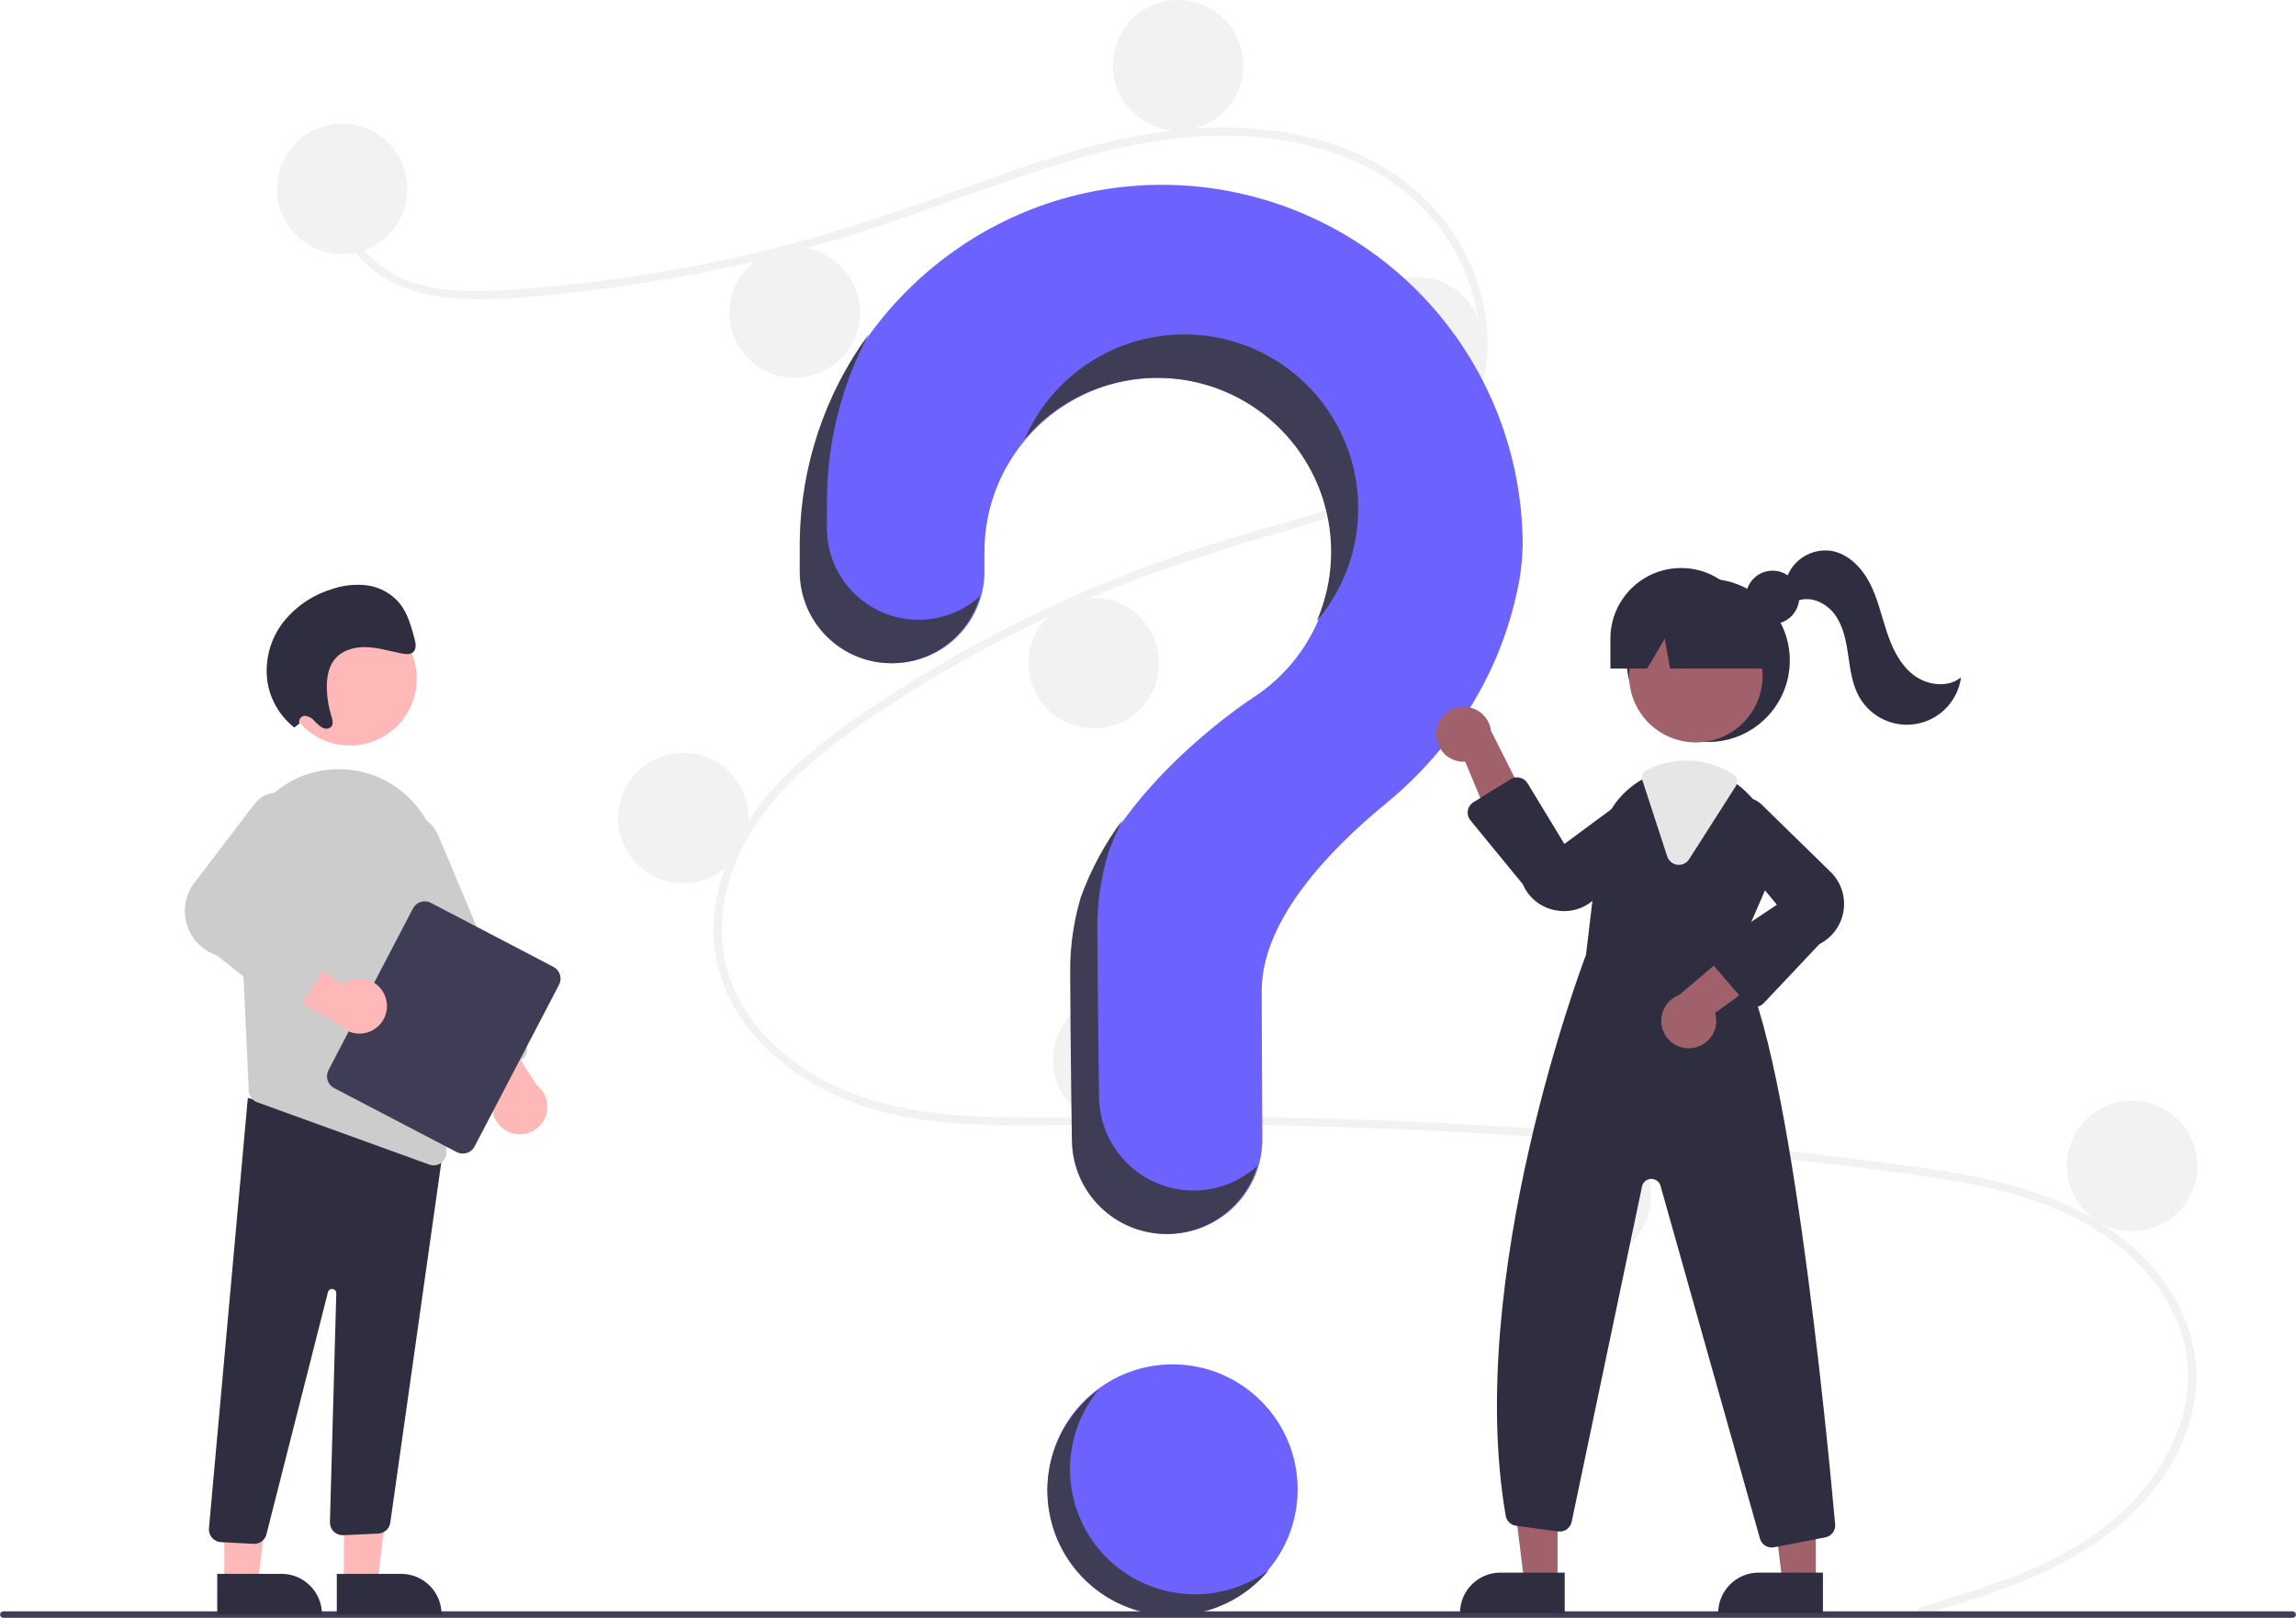
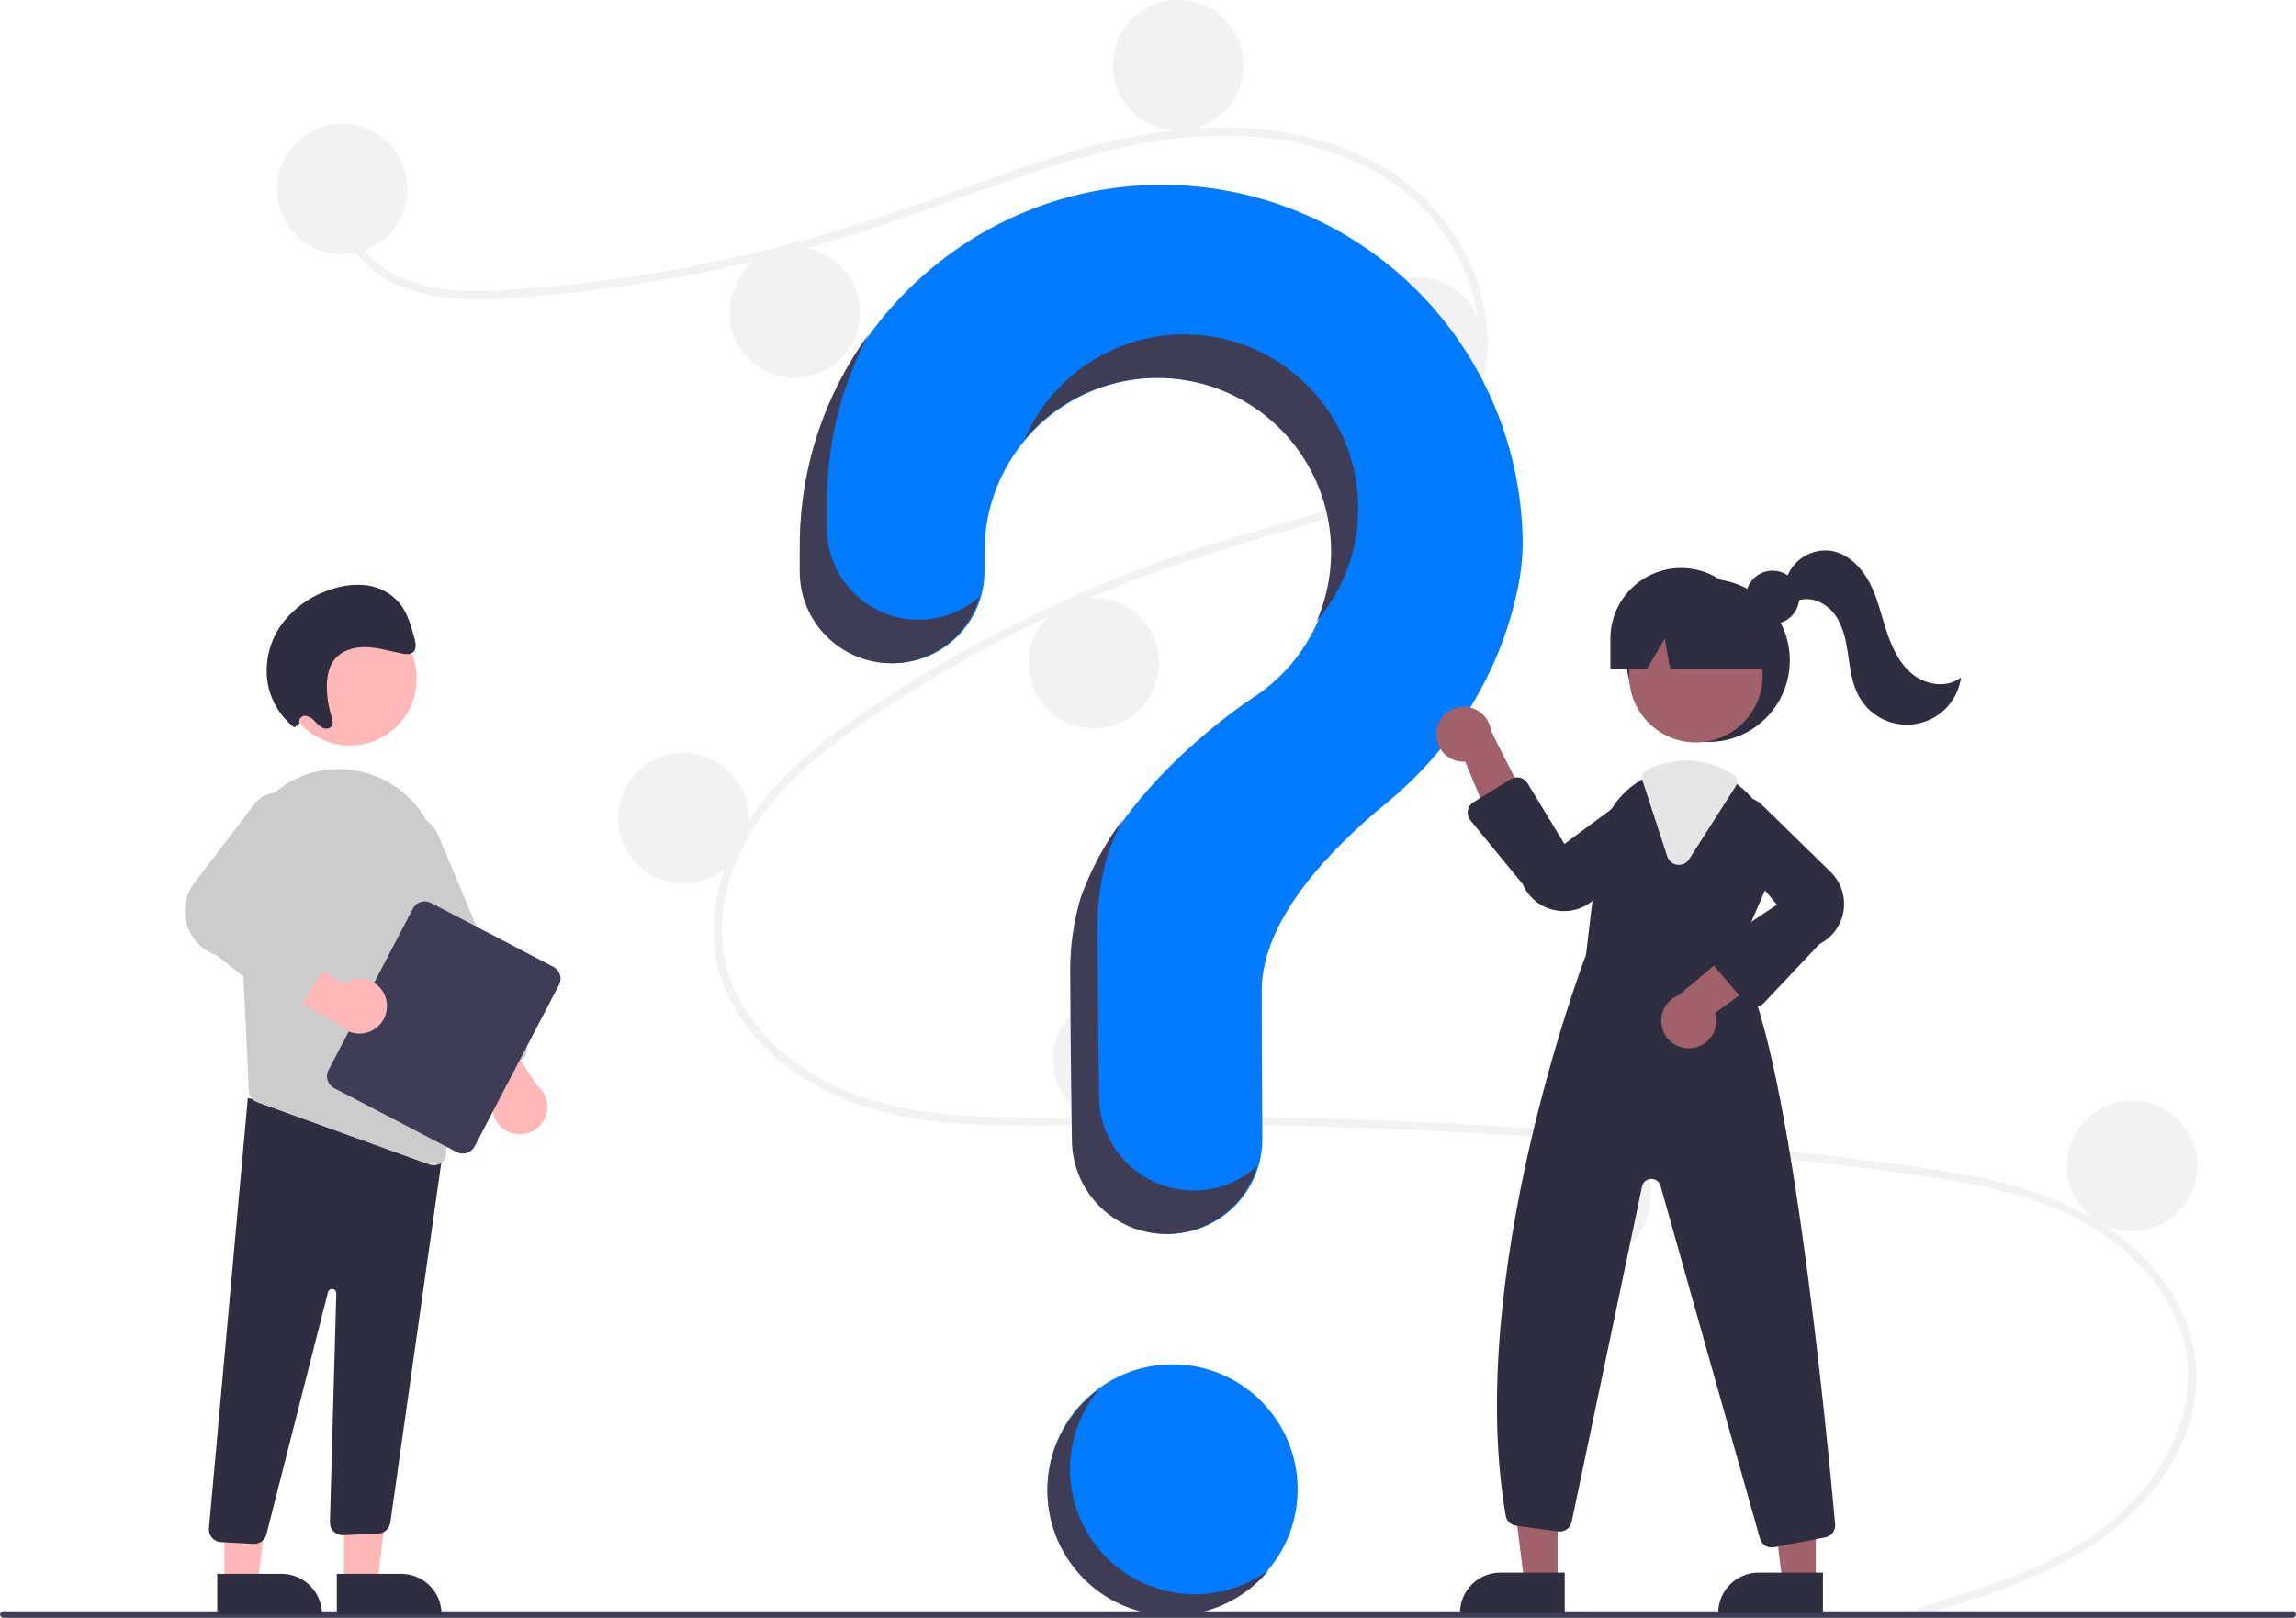
<svg xmlns="http://www.w3.org/2000/svg" width="844.675" height="595.262" viewBox="0 0 844.675 595.262" role="img" artist="Katerina Limpitsouni" source="https://undraw.co/">
-   <circle cx="431.393" cy="548" r="46" fill="#6c63ff" />
+   <circle cx="431.393" cy="548" r="46" fill="#007AFF" />
  <path d="M883.862,743.785c25.735-7.729,53.094-15.788,73.503-34.161,18.238-16.418,30.55-41.489,22.995-66.112-7.54-24.572-30.124-40.956-53.442-49.105-13.225-4.622-27.061-7.186-40.891-9.2-15.035-2.19-30.136-3.984-45.23-5.71q-91.677-10.486-184.044-12.811c-30.385-.765-60.764-.747-91.152-.306-27.139.394-55.722.384-80.899-11.151-19.578-8.97-37.348-25.289-42.803-46.734-6.297-24.755,5.318-49.964,21.98-67.892,8.783-9.45,19.047-17.404,29.636-24.717,11.487-7.934,23.375-15.306,35.521-22.188a494.634,494.634,0,0,1,74.767-34.468c12.746-4.634,25.68-8.633,38.728-12.321,11.017-3.115,22.068-6.234,32.716-10.477,20.583-8.204,40.161-22.1,45.395-44.881,4.96-21.591-3.403-45.031-18.065-61.071-16.963-18.557-42.539-26.692-67.06-28.008-27.528-1.478-54.422,5.412-80.297,14.156-27.597,9.326-54.599,20.049-82.778,27.603a556.958,556.958,0,0,1-85.196,15.837c-14.082,1.5-28.59,3.193-42.756,2.045-11.872-.962-23.684-4.454-32.434-12.88-7.503-7.225-11.972-17.154-10.435-27.632.279-1.903,3.17-1.094,2.893.798-1.87,12.755,6.8,24.509,17.484,30.529,12.348,6.958,27.374,6.968,41.122,6.172a537.825,537.825,0,0,0,88.515-12.796c28.593-6.531,56.164-15.866,83.704-25.839,26.156-9.472,52.897-18.716,80.84-20.767,24.246-1.78,49.752,1.752,70.874,14.423,18.564,11.136,32.215,29.707,36.565,51.018,4.25,20.825-1.636,41.785-17.4,56.317-16.321,15.046-38.701,21.479-59.557,27.404-26.452,7.514-52.337,16.298-77.392,27.703a485.824,485.824,0,0,0-72.8,40.928c-22.246,15.202-44.201,34.331-51.237,61.451-3.277,12.633-2.672,26.032,2.812,37.965,4.876,10.61,12.907,19.535,22.262,26.419,22.321,16.424,50.453,19.797,77.414,20.132,30.281.377,60.564-.645,90.855-.148q92.599,1.52,184.819,11.273,23.108,2.446,46.158,5.407c13.822,1.776,27.69,3.541,41.278,6.695,24.162,5.608,47.674,16.392,62.692,36.878a61.319,61.319,0,0,1,11.947,30.446c1.051,11.524-1.77,23.069-6.98,33.321-11.532,22.69-33.134,37.123-56.073,46.605-12.287,5.079-25.032,8.926-37.752,12.746-1.853.557-2.645-2.338-.798-2.893Z" transform="translate(-177.6623 -152.3692)" fill="#f2f2f2" />
  <circle cx="125.893" cy="69.5" r="24" fill="#f2f2f2" />
  <circle cx="292.393" cy="115" r="24" fill="#f2f2f2" />
  <circle cx="433.393" cy="24" r="24" fill="#f2f2f2" />
  <circle cx="521.393" cy="126" r="24" fill="#f2f2f2" />
  <circle cx="402.393" cy="244" r="24" fill="#f2f2f2" />
  <circle cx="251.393" cy="301" r="24" fill="#f2f2f2" />
  <circle cx="411.393" cy="390" r="24" fill="#f2f2f2" />
  <circle cx="583.393" cy="440" r="24" fill="#f2f2f2" />
  <circle cx="784.393" cy="429" r="24" fill="#f2f2f2" />
-   <path d="M604.128,220.373c-71.892.508-130.756,58.93-131.777,130.816-.009.664-.014,5.33-.013,11.434a33.748,33.748,0,0,0,33.744,33.746h0a33.769,33.769,0,0,0,33.761-33.798c-.003-4.152-.006-7.026-.006-7.202a64,64,0,1,1,98.52,53.879l.012.014s-48.028,30.92-62.671,73.335l.012.003a94.004,94.004,0,0,0-3.874,26.768c0,3.725.219,36.321.643,62.778a34.786,34.786,0,0,0,34.79,34.222h0a34.796,34.796,0,0,0,34.794-35.011c-.147-24.229-.227-52.442-.227-54.489,0-26.045,25.125-51.995,45.764-68.917,23.766-19.487,40.868-46.043,47.737-75.999a86.762,86.762,0,0,0,2.499-18.834A132.75,132.75,0,0,0,604.128,220.373Z" transform="translate(-177.6623 -152.3692)" fill="#6c63ff" />
+   <path d="M604.128,220.373c-71.892.508-130.756,58.93-131.777,130.816-.009.664-.014,5.33-.013,11.434a33.748,33.748,0,0,0,33.744,33.746h0a33.769,33.769,0,0,0,33.761-33.798c-.003-4.152-.006-7.026-.006-7.202a64,64,0,1,1,98.52,53.879l.012.014s-48.028,30.92-62.671,73.335l.012.003a94.004,94.004,0,0,0-3.874,26.768c0,3.725.219,36.321.643,62.778a34.786,34.786,0,0,0,34.79,34.222h0a34.796,34.796,0,0,0,34.794-35.011c-.147-24.229-.227-52.442-.227-54.489,0-26.045,25.125-51.995,45.764-68.917,23.766-19.487,40.868-46.043,47.737-75.999a86.762,86.762,0,0,0,2.499-18.834A132.75,132.75,0,0,0,604.128,220.373Z" transform="translate(-177.6623 -152.3692)" fill="#007AFF" />
  <path d="M1021.147,747.631H178.853a1.191,1.191,0,0,1,0-2.381h842.294a1.191,1.191,0,0,1,0,2.381Z" transform="translate(-177.6623 -152.3692)" fill="#3f3d56" />
  <circle cx="628.449" cy="242.996" r="30" fill="#2f2e41" />
  <polygon points="573.012 582.129 560.753 582.129 554.92 534.841 573.015 534.841 573.012 582.129" fill="#a0616a" />
  <path d="M551.996,578.626h23.644a0,0,0,0,1,0,0v14.887a0,0,0,0,1,0,0H537.109a0,0,0,0,1,0,0v0A14.887,14.887,0,0,1,551.996,578.626Z" fill="#2f2e41" />
  <polygon points="668.012 582.129 655.753 582.129 649.92 534.841 668.015 534.841 668.012 582.129" fill="#a0616a" />
  <path d="M646.996,578.626h23.644a0,0,0,0,1,0,0v14.887a0,0,0,0,1,0,0H632.109a0,0,0,0,1,0,0v0A14.887,14.887,0,0,1,646.996,578.626Z" fill="#2f2e41" />
  <circle cx="623.89" cy="248.61" r="24.561" fill="#a0616a" />
  <path d="M816.191,504.775l10.99-25.25a31.383,31.383,0,0,0-6.95-35.6,31.873,31.873,0,0,0-3.07-2.67,30.935,30.935,0,0,0-18.99-6.57,32.179,32.179,0,0,0-13.4,2.98c-.36.16-.71.33-1.07.5-.69.33-1.37.69-2.03,1.06a31.678,31.678,0,0,0-15.7,23.88l-4.85,40.64c-1.22,3.19-44.74,118.39-29.52,206.34a4.467,4.467,0,0,0,3.82,3.67l15.43,2.1a4.497,4.497,0,0,0,5.01-3.53l25.89-123.41a3.503,3.503,0,0,1,6.8-.23l36.58,129.78a4.471,4.471,0,0,0,4.31,3.28,5.122,5.122,0,0,0,.87-.08l18.85-3.63a4.471,4.471,0,0,0,3.63-4.81C850.021,682.335,835.301,527.605,816.191,504.775Z" transform="translate(-177.6623 -152.3692)" fill="#2f2e41" />
  <path d="M706.102,421.419A10.056,10.056,0,0,0,716.696,432.623l13.729,32.992,10.385-15.394-14.629-28.97a10.11,10.11,0,0,0-20.079.169Z" transform="translate(-177.6623 -152.3692)" fill="#a0616a" />
  <path d="M800.19,537.996a10.056,10.056,0,0,0,8.427-12.913l28.885-21.038-17.39-6.512-24.764,20.977a10.11,10.11,0,0,0,4.842,19.487Z" transform="translate(-177.6623 -152.3692)" fill="#a0616a" />
  <path d="M753.102,487.61a17.057,17.057,0,0,1-3.298-.325,16.305,16.305,0,0,1-11.948-9.616l-19.234-23.453a4.501,4.501,0,0,1,1.111-6.681l13.684-8.471a4.5,4.5,0,0,1,6.215,1.49l13.556,22.334L779.15,443.702A9.721,9.721,0,0,1,790.46,459.264l-25.912,23.637A16.253,16.253,0,0,1,753.102,487.61Z" transform="translate(-177.6623 -152.3692)" fill="#2f2e41" />
  <path d="M823.252,522.883c-.035,0-.071,0-.106-.001a4.508,4.508,0,0,1-3.311-1.57l-12.166-14.193a4.5,4.5,0,0,1,.92-6.673l22.781-15.188-20.638-24.812a9.721,9.721,0,0,1,14.887-12.183l25.084,24.513a16.525,16.525,0,0,1-3.675,26.94l-20.501,21.754A4.507,4.507,0,0,1,823.252,522.883Z" transform="translate(-177.6623 -152.3692)" fill="#2f2e41" />
  <path d="M795.307,470.584a4.632,4.632,0,0,1-.584-.037,4.461,4.461,0,0,1-3.71-3.069l-9.142-28.029a3.083,3.083,0,0,1,1.594-3.725l.297-.14c.269-.128.535-.254.807-.375a32.574,32.574,0,0,1,13.603-3.023,31.327,31.327,0,0,1,17.161,5.157,3.13,3.13,0,0,1,.901,4.294L799.084,468.504A4.455,4.455,0,0,1,795.307,470.584Z" transform="translate(-177.6623 -152.3692)" fill="#e6e6e6" />
  <circle cx="652.101" cy="219.786" r="9.817" fill="#2f2e41" />
  <path d="M796.111,361.365h0a26,26,0,0,0-26,26v11h13.529l6.471-11,1.941,11h41.059l-11-11A26,26,0,0,0,796.111,361.365Z" transform="translate(-177.6623 -152.3692)" fill="#2f2e41" />
  <path d="M834.809,365.431a15.15,15.15,0,0,1,16.481-10.396c6.256,1.046,11.202,6.075,14.149,11.691s4.308,11.903,6.289,17.928,4.791,12.084,9.793,15.984,12.677,4.958,17.59.946a20.118,20.118,0,0,1-37.477,7.181c-2.592-4.612-3.261-10.017-4.03-15.251s-1.767-10.65-4.862-14.94-8.888-7.093-13.804-5.139Z" transform="translate(-177.6623 -152.3692)" fill="#2f2e41" />
  <path d="M515.609,380.408h0a33.748,33.748,0,0,1-33.744-33.746c-0-6.104.004-10.771.013-11.434a131.507,131.507,0,0,1,15.359-59.909,131.803,131.803,0,0,0-25.359,75.909c-.009.664-.014,5.33-.013,11.434a33.748,33.748,0,0,0,33.744,33.746h0A33.773,33.773,0,0,0,538.097,371.817,33.622,33.622,0,0,1,515.609,380.408Z" transform="translate(-177.6623 -152.3692)" fill="#3f3d56" />
  <path d="M606.415,291.478a64.004,64.004,0,0,1,55.659,89.413,63.997,63.997,0,1,0-107.426-66.985A63.871,63.871,0,0,1,606.415,291.478Z" transform="translate(-177.6623 -152.3692)" fill="#3f3d56" />
  <path d="M616.797,590.408h0a34.787,34.787,0,0,1-34.79-34.222c-.423-26.456-.643-59.052-.643-62.778a94.004,94.004,0,0,1,3.874-26.768l-.012-.003a95.069,95.069,0,0,1,5.494-12.701,110.047,110.047,0,0,0-15.494,28.701l.012.003a94.004,94.004,0,0,0-3.874,26.768c0,3.725.219,36.321.643,62.778a34.787,34.787,0,0,0,34.79,34.222h0a34.803,34.803,0,0,0,33.402-25.048A34.66,34.66,0,0,1,616.797,590.408Z" transform="translate(-177.6623 -152.3692)" fill="#3f3d56" />
  <polygon points="126.541 582.585 138.8 582.584 144.633 535.296 126.538 535.297 126.541 582.585" fill="#ffb8b8" />
  <path d="M301.576,731.451H340.107a0,0,0,0,1,0,0v14.887a0,0,0,0,1,0,0H316.463A14.887,14.887,0,0,1,301.576,731.451v0A0,0,0,0,1,301.576,731.451Z" transform="translate(464.0541 1325.404) rotate(179.9974)" fill="#2f2e41" />
  <polygon points="82.541 582.585 94.8 582.584 100.633 535.296 82.538 535.297 82.541 582.585" fill="#ffb8b8" />
  <path d="M257.576,731.451H296.107a0,0,0,0,1,0,0v14.887a0,0,0,0,1,0,0H272.463A14.887,14.887,0,0,1,257.576,731.451v0A0,0,0,0,1,257.576,731.451Z" transform="translate(376.0541 1325.406) rotate(179.9974)" fill="#2f2e41" />
  <path d="M270.917,720.411l-11.975-.63a4.673,4.673,0,0,1-4.419-4.967l14.313-158.466,65.911,17.786,6.35-1.732L321.239,712.686a4.696,4.696,0,0,1-4.358,3.945l-12.909.601a4.674,4.674,0,0,1-4.931-4.796l2.339-84.196a1.558,1.558,0,0,0-3.083-.36L275.739,716.692a4.646,4.646,0,0,1-4.569,3.725C271.086,720.418,271.002,720.416,270.917,720.411Z" transform="translate(-177.6623 -152.3692)" fill="#2f2e41" />
  <circle cx="128.742" cy="249.759" r="24.561" fill="#ffb8b8" />
  <path d="M265.512,474.287l2.701,58.267.976,21.199a4.642,4.642,0,0,0,3.074,4.175l63.336,22.943a4.477,4.477,0,0,0,1.6.28,4.644,4.644,0,0,0,4.664-4.788L339.266,471.597A36.93,36.93,0,0,0,308.522,435.92c-.613-.093-1.236-.187-1.859-.27a36.249,36.249,0,0,0-29.165,9.441,37.236,37.236,0,0,0-11.986,29.196Z" transform="translate(-177.6623 -152.3692)" fill="#ccc" />
  <path d="M365.855,569.245a10.064,10.064,0,0,1-5.369-15.227l-21.478-28.56,18.534-1.147,17.554,27.297a10.111,10.111,0,0,1-9.242,17.637Z" transform="translate(-177.6623 -152.3692)" fill="#ffb8b8" />
  <path d="M350.753,548.85a4.644,4.644,0,0,1-2.541-2.518L315.854,469.237a12.463,12.463,0,1,1,22.984-9.647l32.358,77.095a4.679,4.679,0,0,1-2.5,6.118l-14.365,6.029a4.642,4.642,0,0,1-3.577.017Z" transform="translate(-177.6623 -152.3692)" fill="#ccc" />
  <path d="M298.508,546.131,329.587,486.622a4.878,4.878,0,0,1,6.575-2.063l45.112,23.56a4.878,4.878,0,0,1,2.063,6.575l-31.079,59.509a4.878,4.878,0,0,1-6.575,2.063L300.571,552.706A4.878,4.878,0,0,1,298.508,546.131Z" transform="translate(-177.6623 -152.3692)" fill="#3f3d56" />
  <path d="M319.351,518.943a10.064,10.064,0,0,0-15.517-4.46l-29.778-19.754-.051,18.57L302.29,529.21a10.111,10.111,0,0,0,17.06-10.267Z" transform="translate(-177.6623 -152.3692)" fill="#ffb8b8" />
  <path d="M281.701,523.119l-24.337-19.278a17.163,17.163,0,0,1-7.823-27.135l22.097-28.96a10.096,10.096,0,0,1,17.13,10.284l-17.484,28.6,25.694,12.187a4.674,4.674,0,0,1,1.948,6.72l-10.372,16.414a4.682,4.682,0,0,1-3.167,2.111c-.026.004-.051.008-.077.012A4.696,4.696,0,0,1,281.701,523.119Z" transform="translate(-177.6623 -152.3692)" fill="#ccc" />
  <path d="M287.845,418.574a2.135,2.135,0,0,1,1.856-2.819,4.93,4.93,0,0,1,3.476,1.715,13.833,13.833,0,0,0,3.071,2.637c1.188.599,2.8.514,3.477-.628.636-1.072.2-2.508-.185-3.753a36.907,36.907,0,0,1-1.63-9.77c-.111-3.7.411-7.562,2.46-10.448,2.644-3.725,7.371-5.139,11.845-5.036s8.875,1.484,13.307,2.357c1.53.301,3.328.456,4.352-.73,1.088-1.261.688-3.301.226-5.004-1.201-4.417-2.475-8.985-5.265-12.552a18.898,18.898,0,0,0-12.061-6.79,28.938,28.938,0,0,0-13.462,1.528,36.096,36.096,0,0,0-17.683,12.319,29.236,29.236,0,0,0-5.578,21.6,26.667,26.667,0,0,0,9.886,16.855Z" transform="translate(-177.6623 -152.3692)" fill="#2f2e41" />
  <path d="M598.92,735.149a45.994,45.994,0,0,1-17.07-71.489,45.997,45.997,0,1,0,62.569,66.464A45.969,45.969,0,0,1,598.92,735.149Z" transform="translate(-177.6623 -152.3692)" fill="#3f3d56" />
</svg>
